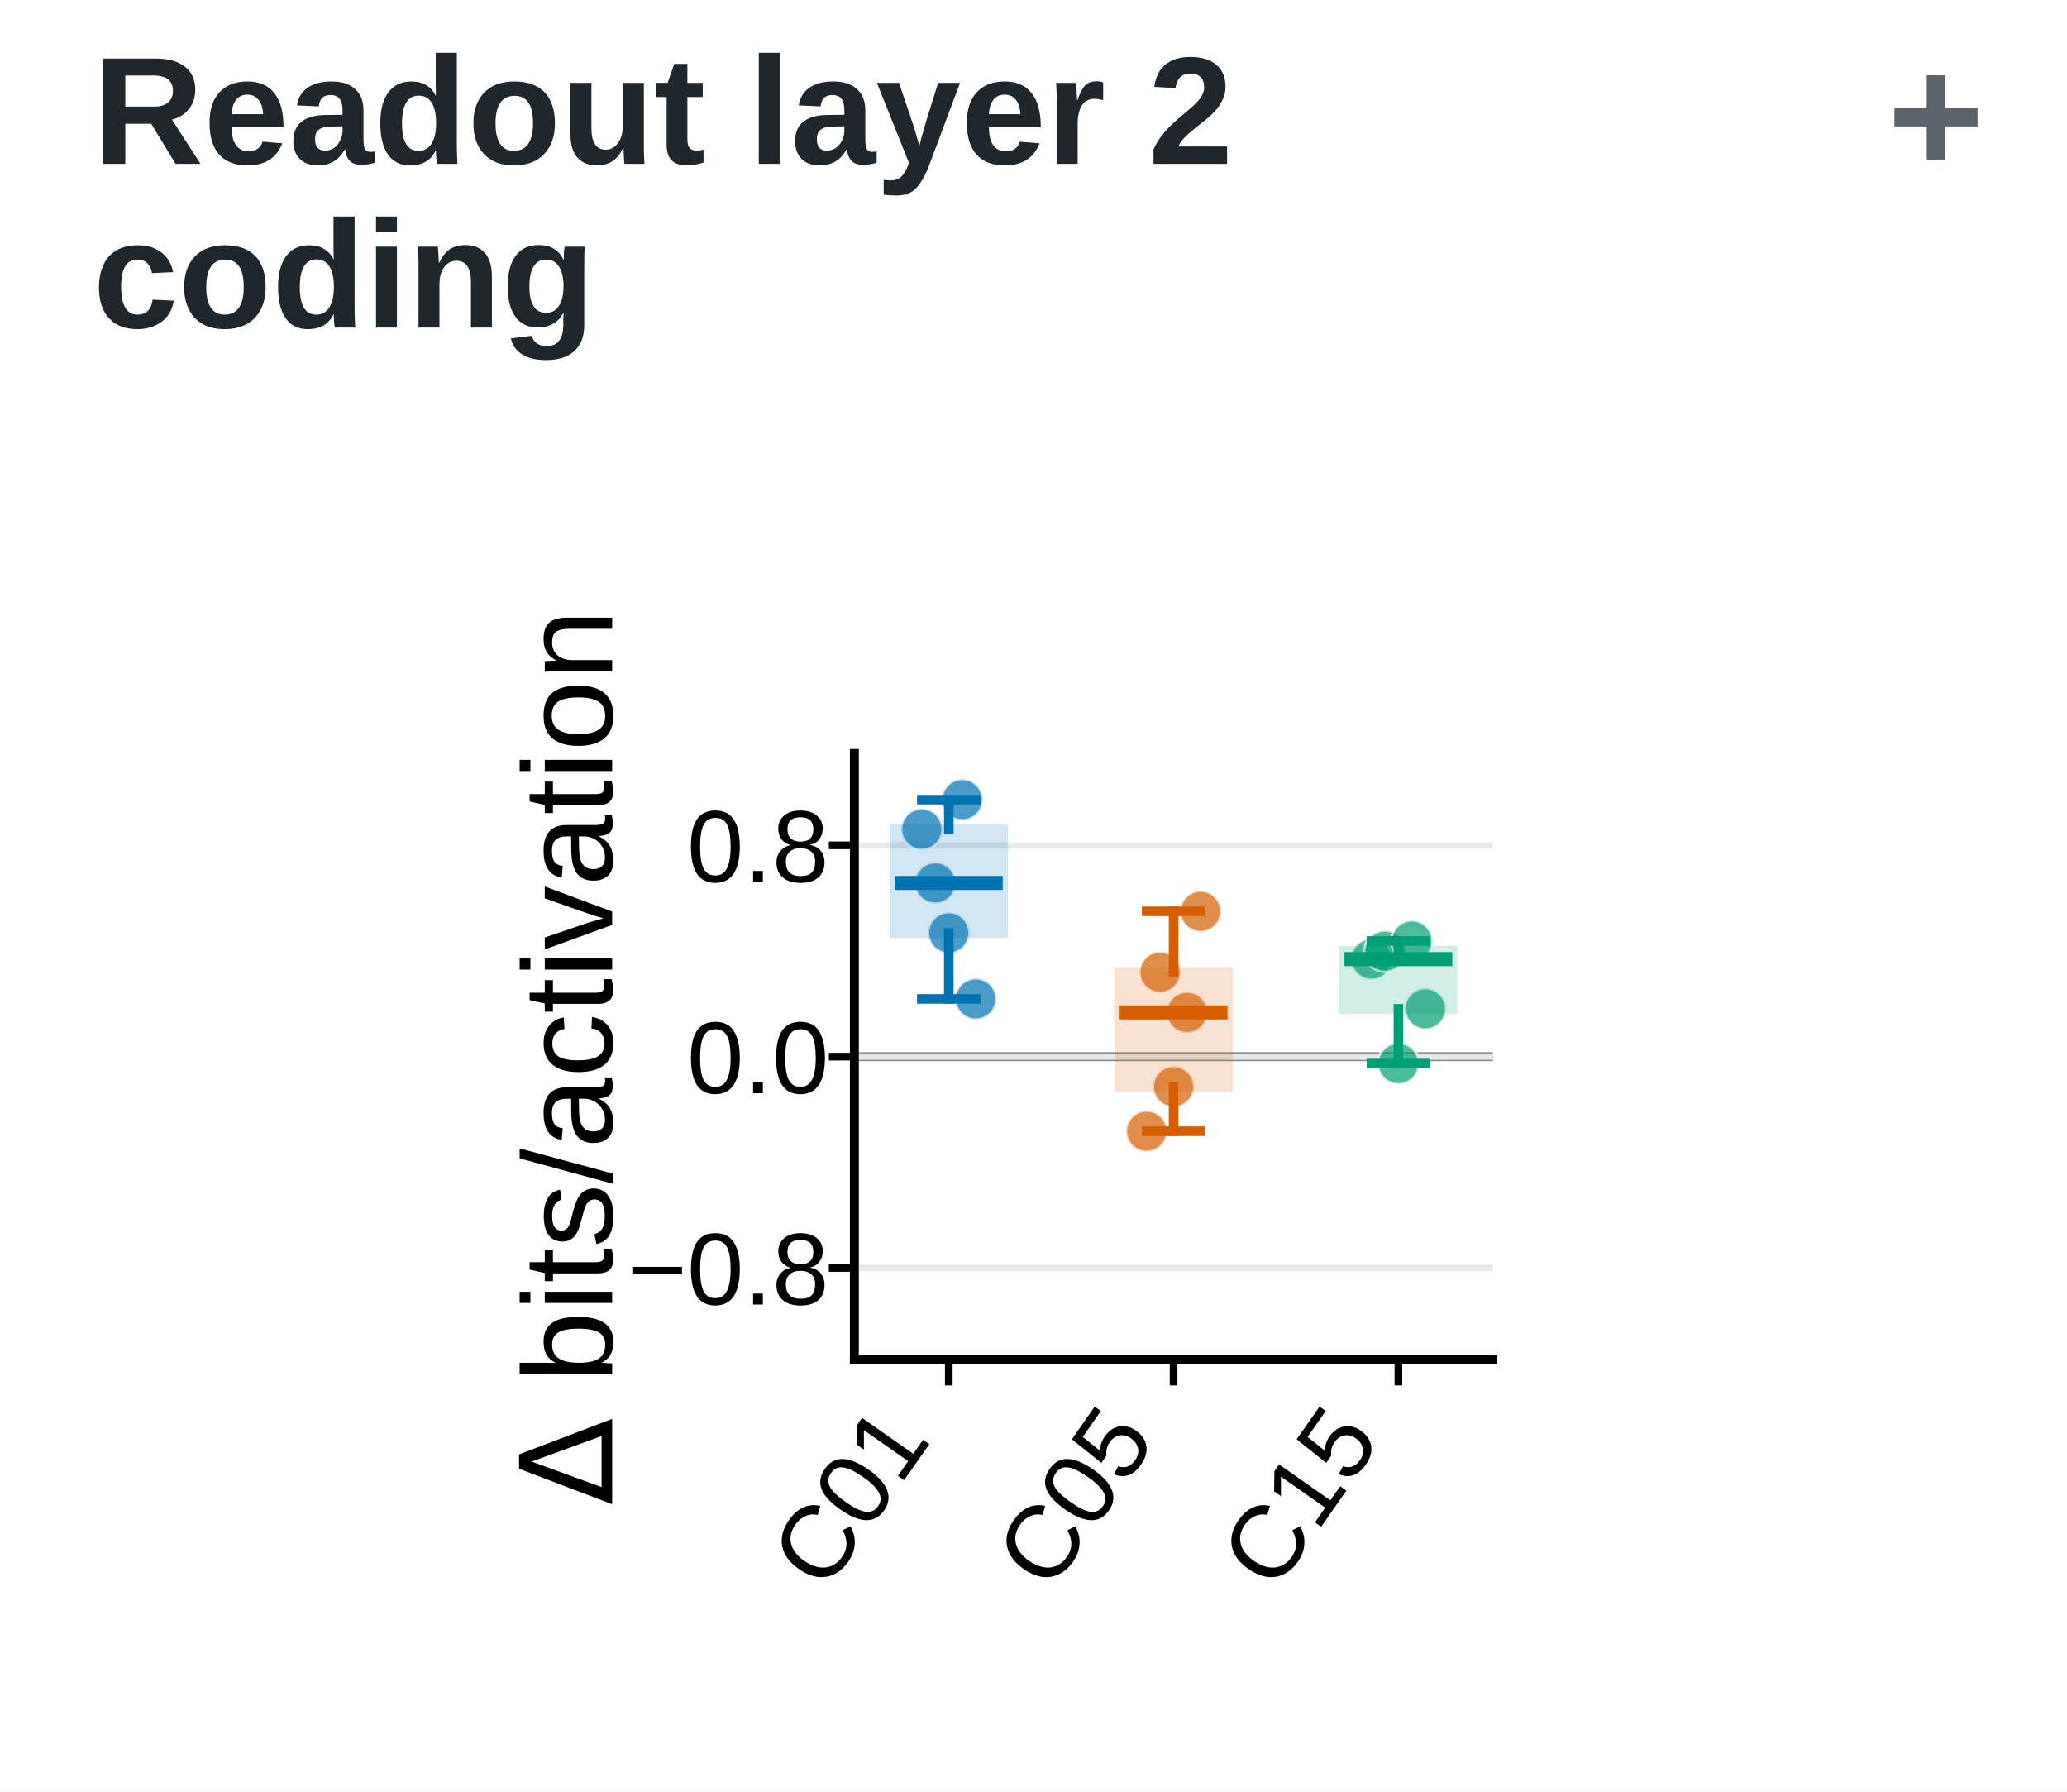
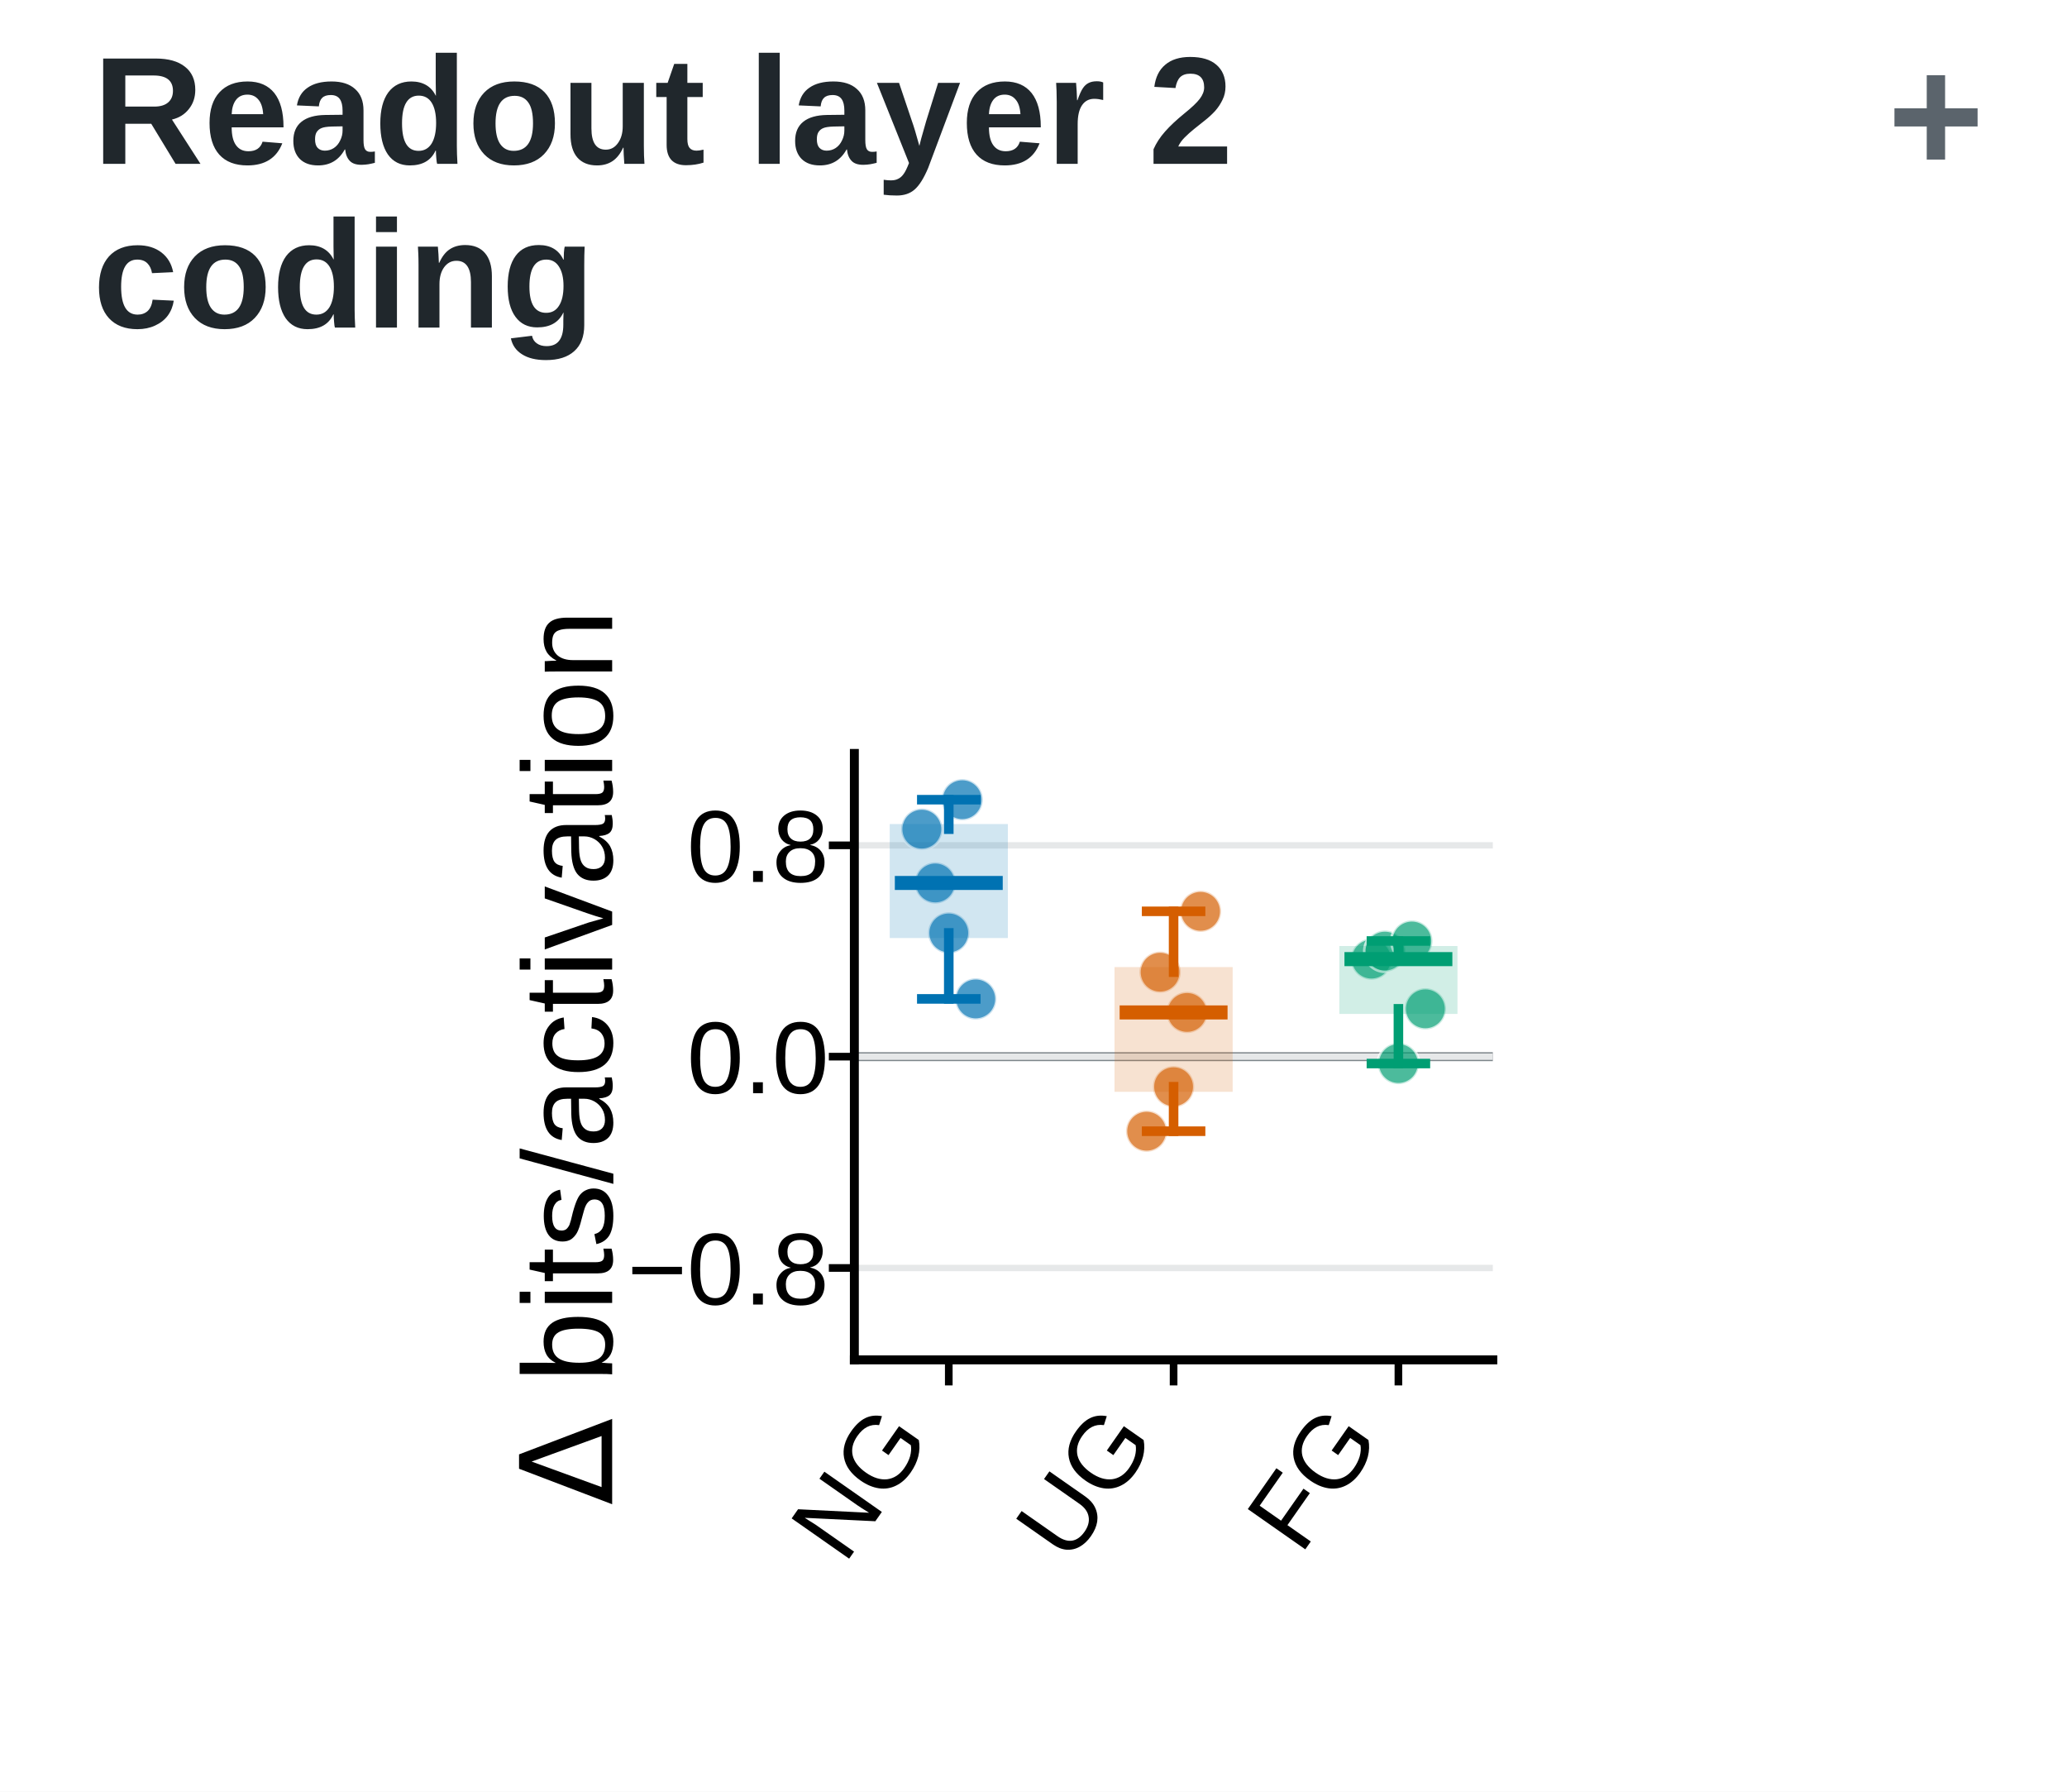
<svg xmlns="http://www.w3.org/2000/svg" xmlns:xlink="http://www.w3.org/1999/xlink" width="162pt" height="140.4pt" viewBox="0 0 162 140.4" version="1.1">
  <defs>
    <style type="text/css">*{stroke-linejoin: round; stroke-linecap: butt}</style>
  </defs>
  <g id="figure_1">
    <g id="patch_1">
      <path d="M 0 140.4 L 162 140.4 L 162 0 L 0 0 z " style="fill: #ffffff" />
    </g>
    <g id="axes_1">
      <g id="patch_2">
        <path d="M 66.96 106.56 L 117 106.56 L 117 59.04 L 66.96 59.04 z " style="fill: #ffffff" />
      </g>
      <g id="line2d_1">
        <path d="M 66.96 82.8 L 117 82.8 " clip-path="url(#pd6833d526d)" style="fill: none; stroke: #7d858a; stroke-width: 0.7; stroke-linecap: square" />
      </g>
      <g id="matplotlib.axis_1">
        <g id="xtick_1">
          <g id="line2d_2">
            <defs>
              <path id="m8e8d9a8fae" d="M 0 0 L 0 2 " style="stroke: #000000; stroke-width: 0.6" />
            </defs>
            <g>
              <use xlink:href="#m8e8d9a8fae" x="74.36" y="106.56" style="stroke: #000000; stroke-width: 0.6" />
            </g>
          </g>
          <g id="text_1">
-             <text style="font-size: 8px; font-family: 'Arial'" transform="translate(64.6406 124.8655) rotate(-55)">C01</text>
+             <text style="font-size: 8px; font-family: 'Arial'" transform="translate(66.17491 122.6743) rotate(-55)">NG</text>
          </g>
        </g>
        <g id="xtick_2">
          <g id="line2d_3">
            <g>
              <use xlink:href="#m8e8d9a8fae" x="91.98" y="106.56" style="stroke: #000000; stroke-width: 0.6" />
            </g>
          </g>
          <g id="text_2">
-             <text style="font-size: 8px; font-family: 'Arial'" transform="translate(82.26031 124.8655) rotate(-55)">C05</text>
+             <text style="font-size: 8px; font-family: 'Arial'" transform="translate(83.79463 122.6743) rotate(-55)">UG</text>
          </g>
        </g>
        <g id="xtick_3">
          <g id="line2d_4">
            <g>
              <use xlink:href="#m8e8d9a8fae" x="109.6" y="106.56" style="stroke: #000000; stroke-width: 0.6" />
            </g>
          </g>
          <g id="text_3">
-             <text style="font-size: 8px; font-family: 'Arial'" transform="translate(99.88003 124.8655) rotate(-55)">C15</text>
+             <text style="font-size: 8px; font-family: 'Arial'" transform="translate(101.9255 121.9442) rotate(-55)">FG</text>
          </g>
        </g>
      </g>
      <g id="matplotlib.axis_2">
        <g id="ytick_1">
          <g id="line2d_5">
            <path d="M 66.96 99.359 L 117 99.359 " clip-path="url(#pd6833d526d)" style="fill: none; stroke: #e6e8e9; stroke-width: 0.5; stroke-linecap: square" />
          </g>
          <g id="line2d_6">
            <defs>
              <path id="m2e3f482a18" d="M 0 0 L -2 0 " style="stroke: #000000; stroke-width: 0.6" />
            </defs>
            <g>
              <use xlink:href="#m2e3f482a18" x="66.96" y="99.359" style="stroke: #000000; stroke-width: 0.6" />
            </g>
          </g>
          <g id="text_4">
            <text style="font-size: 8px; font-family: 'Arial'; text-anchor: end" x="64.96" y="102.222" transform="rotate(-0 64.96 102.2221)">−0.8</text>
          </g>
        </g>
        <g id="ytick_2">
          <g id="line2d_7">
            <path d="M 66.96 82.8 L 117 82.8 " clip-path="url(#pd6833d526d)" style="fill: none; stroke: #e6e8e9; stroke-width: 0.5; stroke-linecap: square" />
          </g>
          <g id="line2d_8">
            <g>
              <use xlink:href="#m2e3f482a18" x="66.96" y="82.8" style="stroke: #000000; stroke-width: 0.6" />
            </g>
          </g>
          <g id="text_5">
            <text style="font-size: 8px; font-family: 'Arial'; text-anchor: end" x="64.96" y="85.663" transform="rotate(-0 64.96 85.66312)">0.0</text>
          </g>
        </g>
        <g id="ytick_3">
          <g id="line2d_9">
            <path d="M 66.96 66.241 L 117 66.241 " clip-path="url(#pd6833d526d)" style="fill: none; stroke: #e6e8e9; stroke-width: 0.5; stroke-linecap: square" />
          </g>
          <g id="line2d_10">
            <g>
              <use xlink:href="#m2e3f482a18" x="66.96" y="66.241" style="stroke: #000000; stroke-width: 0.6" />
            </g>
          </g>
          <g id="text_6">
            <text style="font-size: 8px; font-family: 'Arial'; text-anchor: end" x="64.96" y="69.104" transform="rotate(-0 64.96 69.10414)">0.8</text>
          </g>
        </g>
        <g id="text_7">
          <g transform="translate(48.68 117.95) rotate(-90)">
            <text>
              <tspan x="0" y="-0.703" style="font-size: 10px; font-family: 'DejaVu Sans'">Δ</tspan>
              <tspan x="6.841" y="-0.703" style="font-size: 10px; font-family: 'Arial'"> </tspan>
              <tspan x="9.619" y="-0.703" style="font-size: 10px; font-family: 'Arial'">b</tspan>
              <tspan x="15.181" y="-0.703" style="font-size: 10px; font-family: 'Arial'">i</tspan>
              <tspan x="17.402" y="-0.703" style="font-size: 10px; font-family: 'Arial'">t</tspan>
              <tspan x="20.181" y="-0.703" style="font-size: 10px; font-family: 'Arial'">s</tspan>
              <tspan x="25.181" y="-0.703" style="font-size: 10px; font-family: 'Arial'">/</tspan>
              <tspan x="27.959" y="-0.703" style="font-size: 10px; font-family: 'Arial'">a</tspan>
              <tspan x="33.521" y="-0.703" style="font-size: 10px; font-family: 'Arial'">c</tspan>
              <tspan x="38.521" y="-0.703" style="font-size: 10px; font-family: 'Arial'">t</tspan>
              <tspan x="41.299" y="-0.703" style="font-size: 10px; font-family: 'Arial'">i</tspan>
              <tspan x="43.521" y="-0.703" style="font-size: 10px; font-family: 'Arial'">v</tspan>
              <tspan x="48.521" y="-0.703" style="font-size: 10px; font-family: 'Arial'">a</tspan>
              <tspan x="54.082" y="-0.703" style="font-size: 10px; font-family: 'Arial'">t</tspan>
              <tspan x="56.86" y="-0.703" style="font-size: 10px; font-family: 'Arial'">i</tspan>
              <tspan x="59.082" y="-0.703" style="font-size: 10px; font-family: 'Arial'">o</tspan>
              <tspan x="64.644" y="-0.703" style="font-size: 10px; font-family: 'Arial'">n</tspan>
            </text>
          </g>
        </g>
      </g>
      <g id="PathCollection_1">
        <defs>
          <path id="md582424cbe" d="M 0 1.62 C 0.43 1.62 0.842 1.449 1.146 1.146 C 1.449 0.842 1.62 0.43 1.62 0 C 1.62 -0.43 1.449 -0.842 1.146 -1.146 C 0.842 -1.449 0.43 -1.62 0 -1.62 C -0.43 -1.62 -0.842 -1.449 -1.146 -1.146 C -1.449 -0.842 -1.62 -0.43 -1.62 0 C -1.62 0.43 -1.449 0.842 -1.146 1.146 C -0.842 1.449 -0.43 1.62 0 1.62 z " style="stroke: #ffffff; stroke-opacity: 0.7; stroke-width: 0.2" />
        </defs>
        <g clip-path="url(#pd6833d526d)">
          <use xlink:href="#md582424cbe" x="72.246" y="64.972" style="fill: #0072b2; fill-opacity: 0.7; stroke: #ffffff; stroke-opacity: 0.7; stroke-width: 0.2" />
          <use xlink:href="#md582424cbe" x="73.303" y="69.189" style="fill: #0072b2; fill-opacity: 0.7; stroke: #ffffff; stroke-opacity: 0.7; stroke-width: 0.2" />
          <use xlink:href="#md582424cbe" x="74.36" y="73.104" style="fill: #0072b2; fill-opacity: 0.7; stroke: #ffffff; stroke-opacity: 0.7; stroke-width: 0.2" />
          <use xlink:href="#md582424cbe" x="75.417" y="62.664" style="fill: #0072b2; fill-opacity: 0.7; stroke: #ffffff; stroke-opacity: 0.7; stroke-width: 0.2" />
          <use xlink:href="#md582424cbe" x="76.475" y="78.275" style="fill: #0072b2; fill-opacity: 0.7; stroke: #ffffff; stroke-opacity: 0.7; stroke-width: 0.2" />
        </g>
      </g>
      <g id="PathCollection_2">
        <defs>
          <path id="m32584ed796" d="M 0 1.62 C 0.43 1.62 0.842 1.449 1.146 1.146 C 1.449 0.842 1.62 0.43 1.62 0 C 1.62 -0.43 1.449 -0.842 1.146 -1.146 C 0.842 -1.449 0.43 -1.62 0 -1.62 C -0.43 -1.62 -0.842 -1.449 -1.146 -1.146 C -1.449 -0.842 -1.62 -0.43 -1.62 0 C -1.62 0.43 -1.449 0.842 -1.146 1.146 C -0.842 1.449 -0.43 1.62 0 1.62 z " style="stroke: #ffffff; stroke-opacity: 0.7; stroke-width: 0.2" />
        </defs>
        <g clip-path="url(#pd6833d526d)">
          <use xlink:href="#m32584ed796" x="89.866" y="88.642" style="fill: #d55e00; fill-opacity: 0.7; stroke: #ffffff; stroke-opacity: 0.7; stroke-width: 0.2" />
          <use xlink:href="#m32584ed796" x="90.923" y="76.181" style="fill: #d55e00; fill-opacity: 0.7; stroke: #ffffff; stroke-opacity: 0.7; stroke-width: 0.2" />
          <use xlink:href="#m32584ed796" x="91.98" y="85.156" style="fill: #d55e00; fill-opacity: 0.7; stroke: #ffffff; stroke-opacity: 0.7; stroke-width: 0.2" />
          <use xlink:href="#m32584ed796" x="93.037" y="79.335" style="fill: #d55e00; fill-opacity: 0.7; stroke: #ffffff; stroke-opacity: 0.7; stroke-width: 0.2" />
          <use xlink:href="#m32584ed796" x="94.094" y="71.412" style="fill: #d55e00; fill-opacity: 0.7; stroke: #ffffff; stroke-opacity: 0.7; stroke-width: 0.2" />
        </g>
      </g>
      <g id="PathCollection_3">
        <defs>
          <path id="mbeb117c654" d="M 0 1.62 C 0.43 1.62 0.842 1.449 1.146 1.146 C 1.449 0.842 1.62 0.43 1.62 0 C 1.62 -0.43 1.449 -0.842 1.146 -1.146 C 0.842 -1.449 0.43 -1.62 0 -1.62 C -0.43 -1.62 -0.842 -1.449 -1.146 -1.146 C -1.449 -0.842 -1.62 -0.43 -1.62 0 C -1.62 0.43 -1.449 0.842 -1.146 1.146 C -0.842 1.449 -0.43 1.62 0 1.62 z " style="stroke: #ffffff; stroke-opacity: 0.7; stroke-width: 0.2" />
        </defs>
        <g clip-path="url(#pd6833d526d)">
          <use xlink:href="#mbeb117c654" x="107.485" y="75.158" style="fill: #009e73; fill-opacity: 0.7; stroke: #ffffff; stroke-opacity: 0.7; stroke-width: 0.2" />
          <use xlink:href="#mbeb117c654" x="108.543" y="74.532" style="fill: #009e73; fill-opacity: 0.7; stroke: #ffffff; stroke-opacity: 0.7; stroke-width: 0.2" />
          <use xlink:href="#mbeb117c654" x="109.6" y="83.34" style="fill: #009e73; fill-opacity: 0.7; stroke: #ffffff; stroke-opacity: 0.7; stroke-width: 0.2" />
          <use xlink:href="#mbeb117c654" x="110.657" y="73.739" style="fill: #009e73; fill-opacity: 0.7; stroke: #ffffff; stroke-opacity: 0.7; stroke-width: 0.2" />
          <use xlink:href="#mbeb117c654" x="111.714" y="79.05" style="fill: #009e73; fill-opacity: 0.7; stroke: #ffffff; stroke-opacity: 0.7; stroke-width: 0.2" />
        </g>
      </g>
      <g id="patch_3">
        <path d="M 66.96 106.56 L 66.96 59.04 " style="fill: none; stroke: #000000; stroke-width: 0.7; stroke-linejoin: miter; stroke-linecap: square" />
      </g>
      <g id="patch_4">
        <path d="M 66.96 106.56 L 117 106.56 " style="fill: none; stroke: #000000; stroke-width: 0.7; stroke-linejoin: miter; stroke-linecap: square" />
      </g>
      <g id="patch_5">
        <path d="M 70.132 73.104 L 78.589 73.104 L 78.589 64.972 L 70.132 64.972 L 70.132 73.104 z " clip-path="url(#pd6833d526d)" style="fill: #0072b2; opacity: 0.18; stroke: #0072b2; stroke-width: 0.8; stroke-linejoin: miter" />
      </g>
      <g id="patch_6">
        <path d="M 87.751 85.156 L 96.209 85.156 L 96.209 76.181 L 87.751 76.181 L 87.751 85.156 z " clip-path="url(#pd6833d526d)" style="fill: #d55e00; opacity: 0.18; stroke: #d55e00; stroke-width: 0.8; stroke-linejoin: miter" />
      </g>
      <g id="patch_7">
        <path d="M 105.371 79.05 L 113.828 79.05 L 113.828 74.532 L 105.371 74.532 L 105.371 79.05 z " clip-path="url(#pd6833d526d)" style="fill: #009e73; opacity: 0.18; stroke: #009e73; stroke-width: 0.8; stroke-linejoin: miter" />
      </g>
      <g id="line2d_11">
        <path d="M 74.36 73.104 L 74.36 78.275 " clip-path="url(#pd6833d526d)" style="fill: none; stroke: #0072b2; stroke-width: 0.75; stroke-linecap: square" />
      </g>
      <g id="line2d_12">
        <path d="M 74.36 64.972 L 74.36 62.664 " clip-path="url(#pd6833d526d)" style="fill: none; stroke: #0072b2; stroke-width: 0.75; stroke-linecap: square" />
      </g>
      <g id="line2d_13">
        <path d="M 72.246 78.275 L 76.475 78.275 " clip-path="url(#pd6833d526d)" style="fill: none; stroke: #0072b2; stroke-width: 0.75; stroke-linecap: square" />
      </g>
      <g id="line2d_14">
        <path d="M 72.246 62.664 L 76.475 62.664 " clip-path="url(#pd6833d526d)" style="fill: none; stroke: #0072b2; stroke-width: 0.75; stroke-linecap: square" />
      </g>
      <g id="line2d_15">
        <path d="M 70.132 69.189 L 78.589 69.189 " clip-path="url(#pd6833d526d)" style="fill: none; stroke: #0072b2; stroke-width: 1.1" />
      </g>
      <g id="line2d_16">
        <path d="M 91.98 85.156 L 91.98 88.642 " clip-path="url(#pd6833d526d)" style="fill: none; stroke: #d55e00; stroke-width: 0.75; stroke-linecap: square" />
      </g>
      <g id="line2d_17">
        <path d="M 91.98 76.181 L 91.98 71.412 " clip-path="url(#pd6833d526d)" style="fill: none; stroke: #d55e00; stroke-width: 0.75; stroke-linecap: square" />
      </g>
      <g id="line2d_18">
        <path d="M 89.866 88.642 L 94.094 88.642 " clip-path="url(#pd6833d526d)" style="fill: none; stroke: #d55e00; stroke-width: 0.75; stroke-linecap: square" />
      </g>
      <g id="line2d_19">
        <path d="M 89.866 71.412 L 94.094 71.412 " clip-path="url(#pd6833d526d)" style="fill: none; stroke: #d55e00; stroke-width: 0.75; stroke-linecap: square" />
      </g>
      <g id="line2d_20">
        <path d="M 87.751 79.335 L 96.209 79.335 " clip-path="url(#pd6833d526d)" style="fill: none; stroke: #d55e00; stroke-width: 1.1" />
      </g>
      <g id="line2d_21">
        <path d="M 109.6 79.05 L 109.6 83.34 " clip-path="url(#pd6833d526d)" style="fill: none; stroke: #009e73; stroke-width: 0.75; stroke-linecap: square" />
      </g>
      <g id="line2d_22">
        <path d="M 109.6 74.532 L 109.6 73.739 " clip-path="url(#pd6833d526d)" style="fill: none; stroke: #009e73; stroke-width: 0.75; stroke-linecap: square" />
      </g>
      <g id="line2d_23">
        <path d="M 107.485 83.34 L 111.714 83.34 " clip-path="url(#pd6833d526d)" style="fill: none; stroke: #009e73; stroke-width: 0.75; stroke-linecap: square" />
      </g>
      <g id="line2d_24">
        <path d="M 107.485 73.739 L 111.714 73.739 " clip-path="url(#pd6833d526d)" style="fill: none; stroke: #009e73; stroke-width: 0.75; stroke-linecap: square" />
      </g>
      <g id="line2d_25">
        <path d="M 105.371 75.158 L 113.828 75.158 " clip-path="url(#pd6833d526d)" style="fill: none; stroke: #009e73; stroke-width: 1.1" />
      </g>
    </g>
    <g id="text_8">
      <text style="font-weight: 700; font-size: 12px; font-family: 'Arial'; fill: #20272c" transform="translate(7.29 12.837)">Readout layer 2</text>
      <text style="font-weight: 700; font-size: 12px; font-family: 'Arial'; fill: #20272c" transform="translate(7.29 25.66988)">coding</text>
    </g>
    <g id="text_9">
      <text style="font-weight: 700; font-size: 13px; font-family: 'Arial'; text-anchor: end; fill: #5b646c" x="155.52" y="13.517" transform="rotate(-0 155.52 13.51716)">+</text>
    </g>
  </g>
  <defs>
    <clipPath id="pd6833d526d">
      <rect x="66.96" y="59.04" width="50.04" height="47.52" />
    </clipPath>
  </defs>
</svg>
